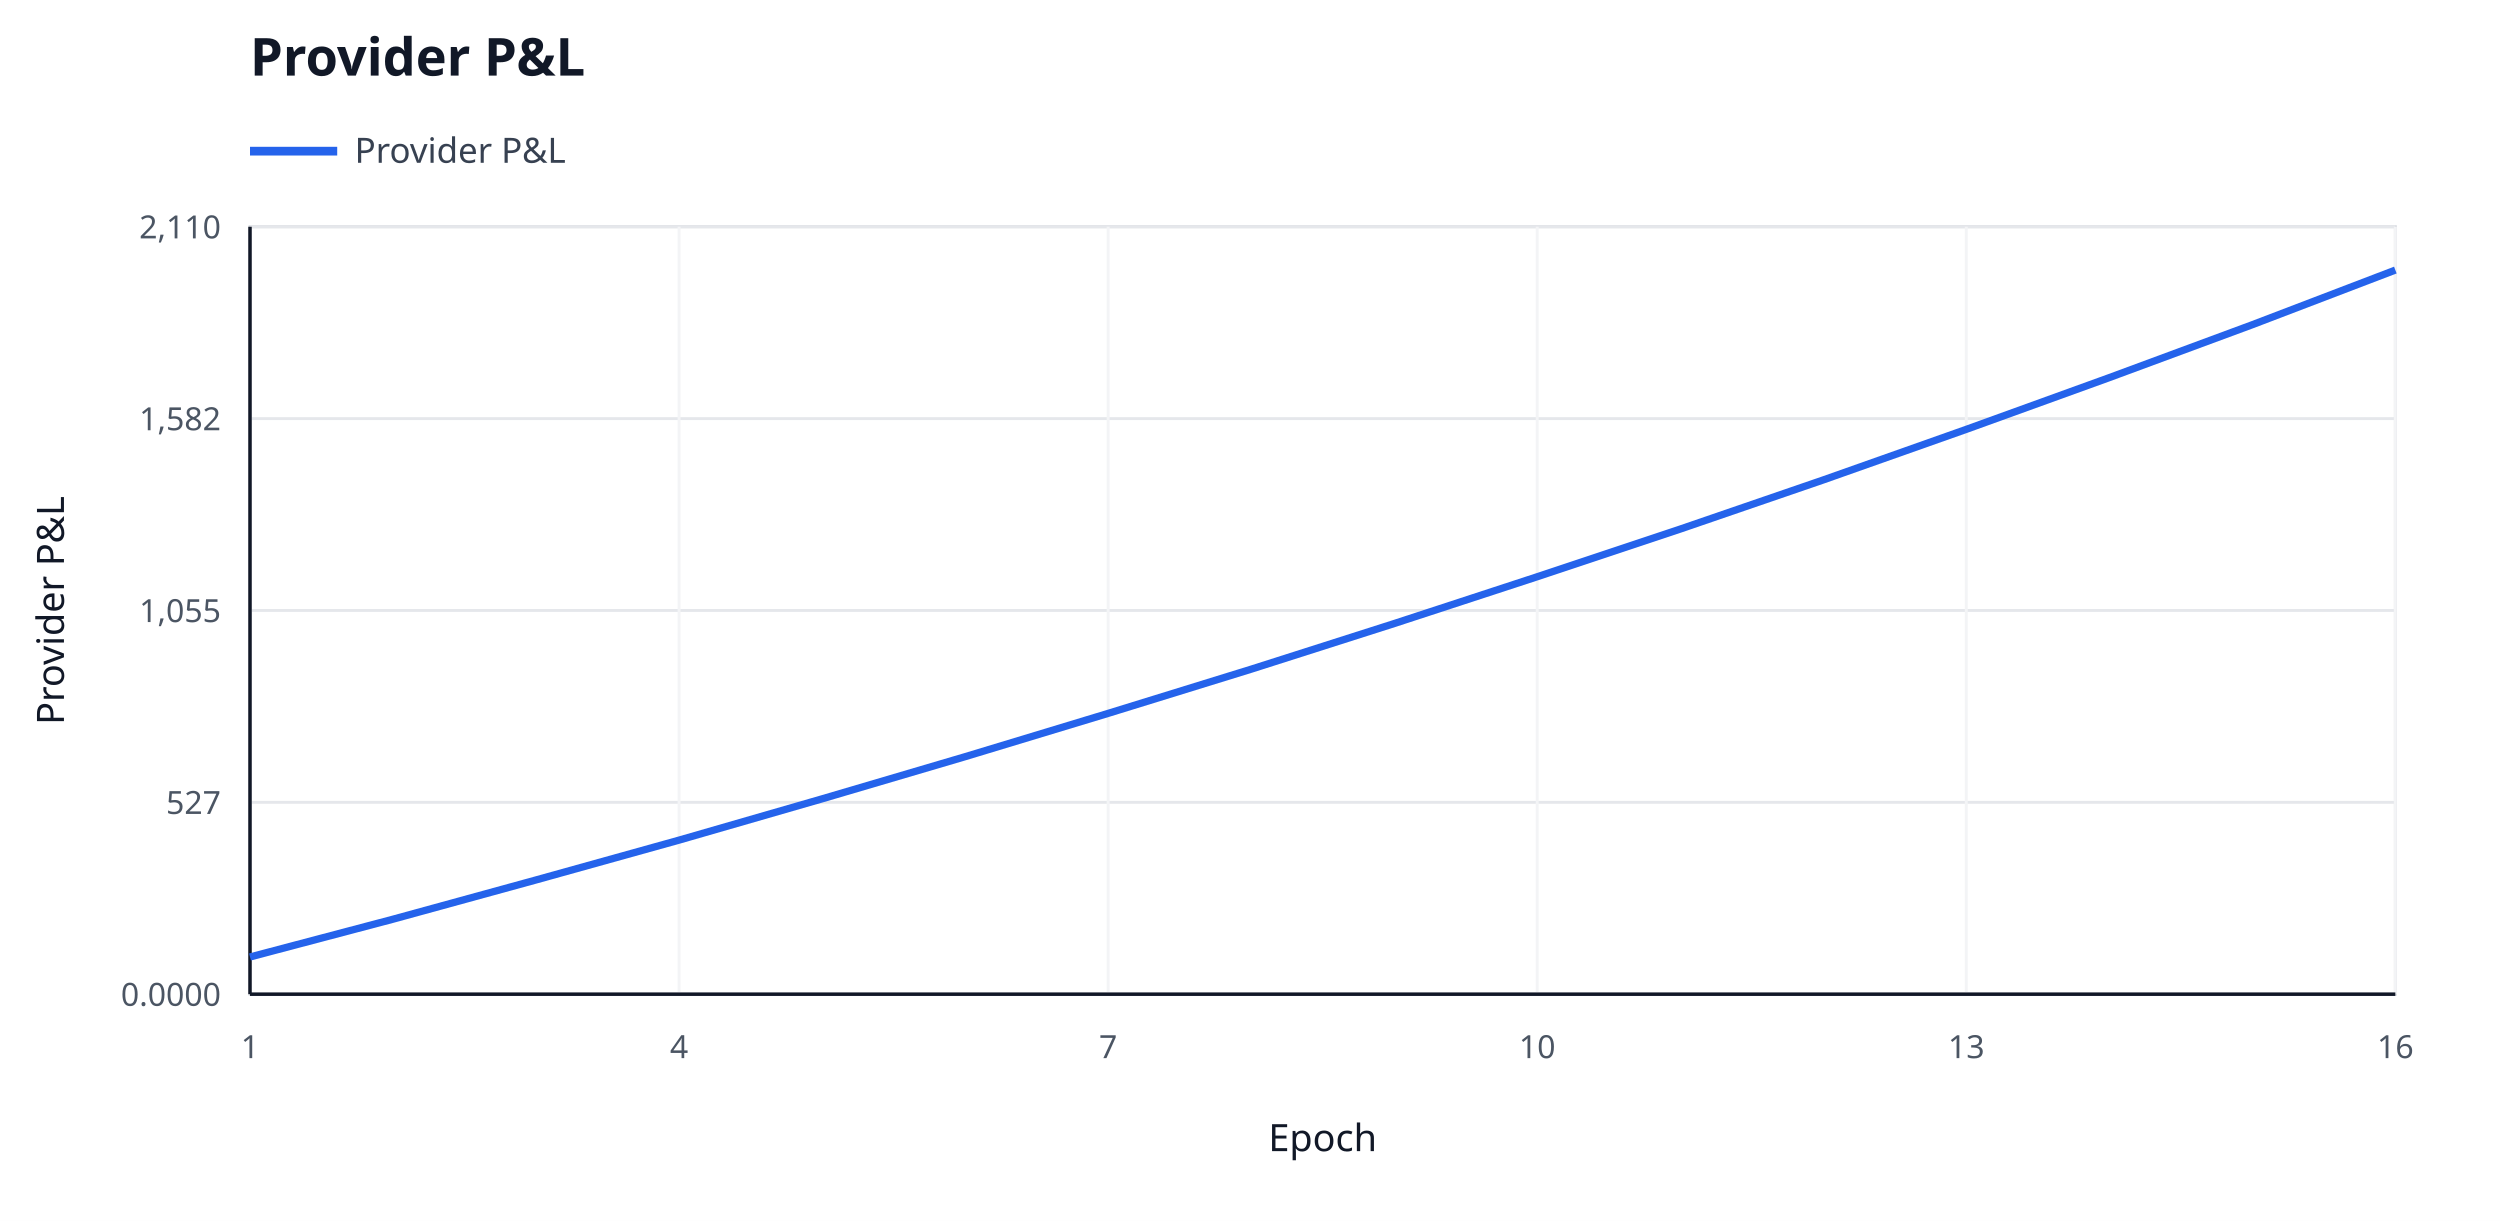
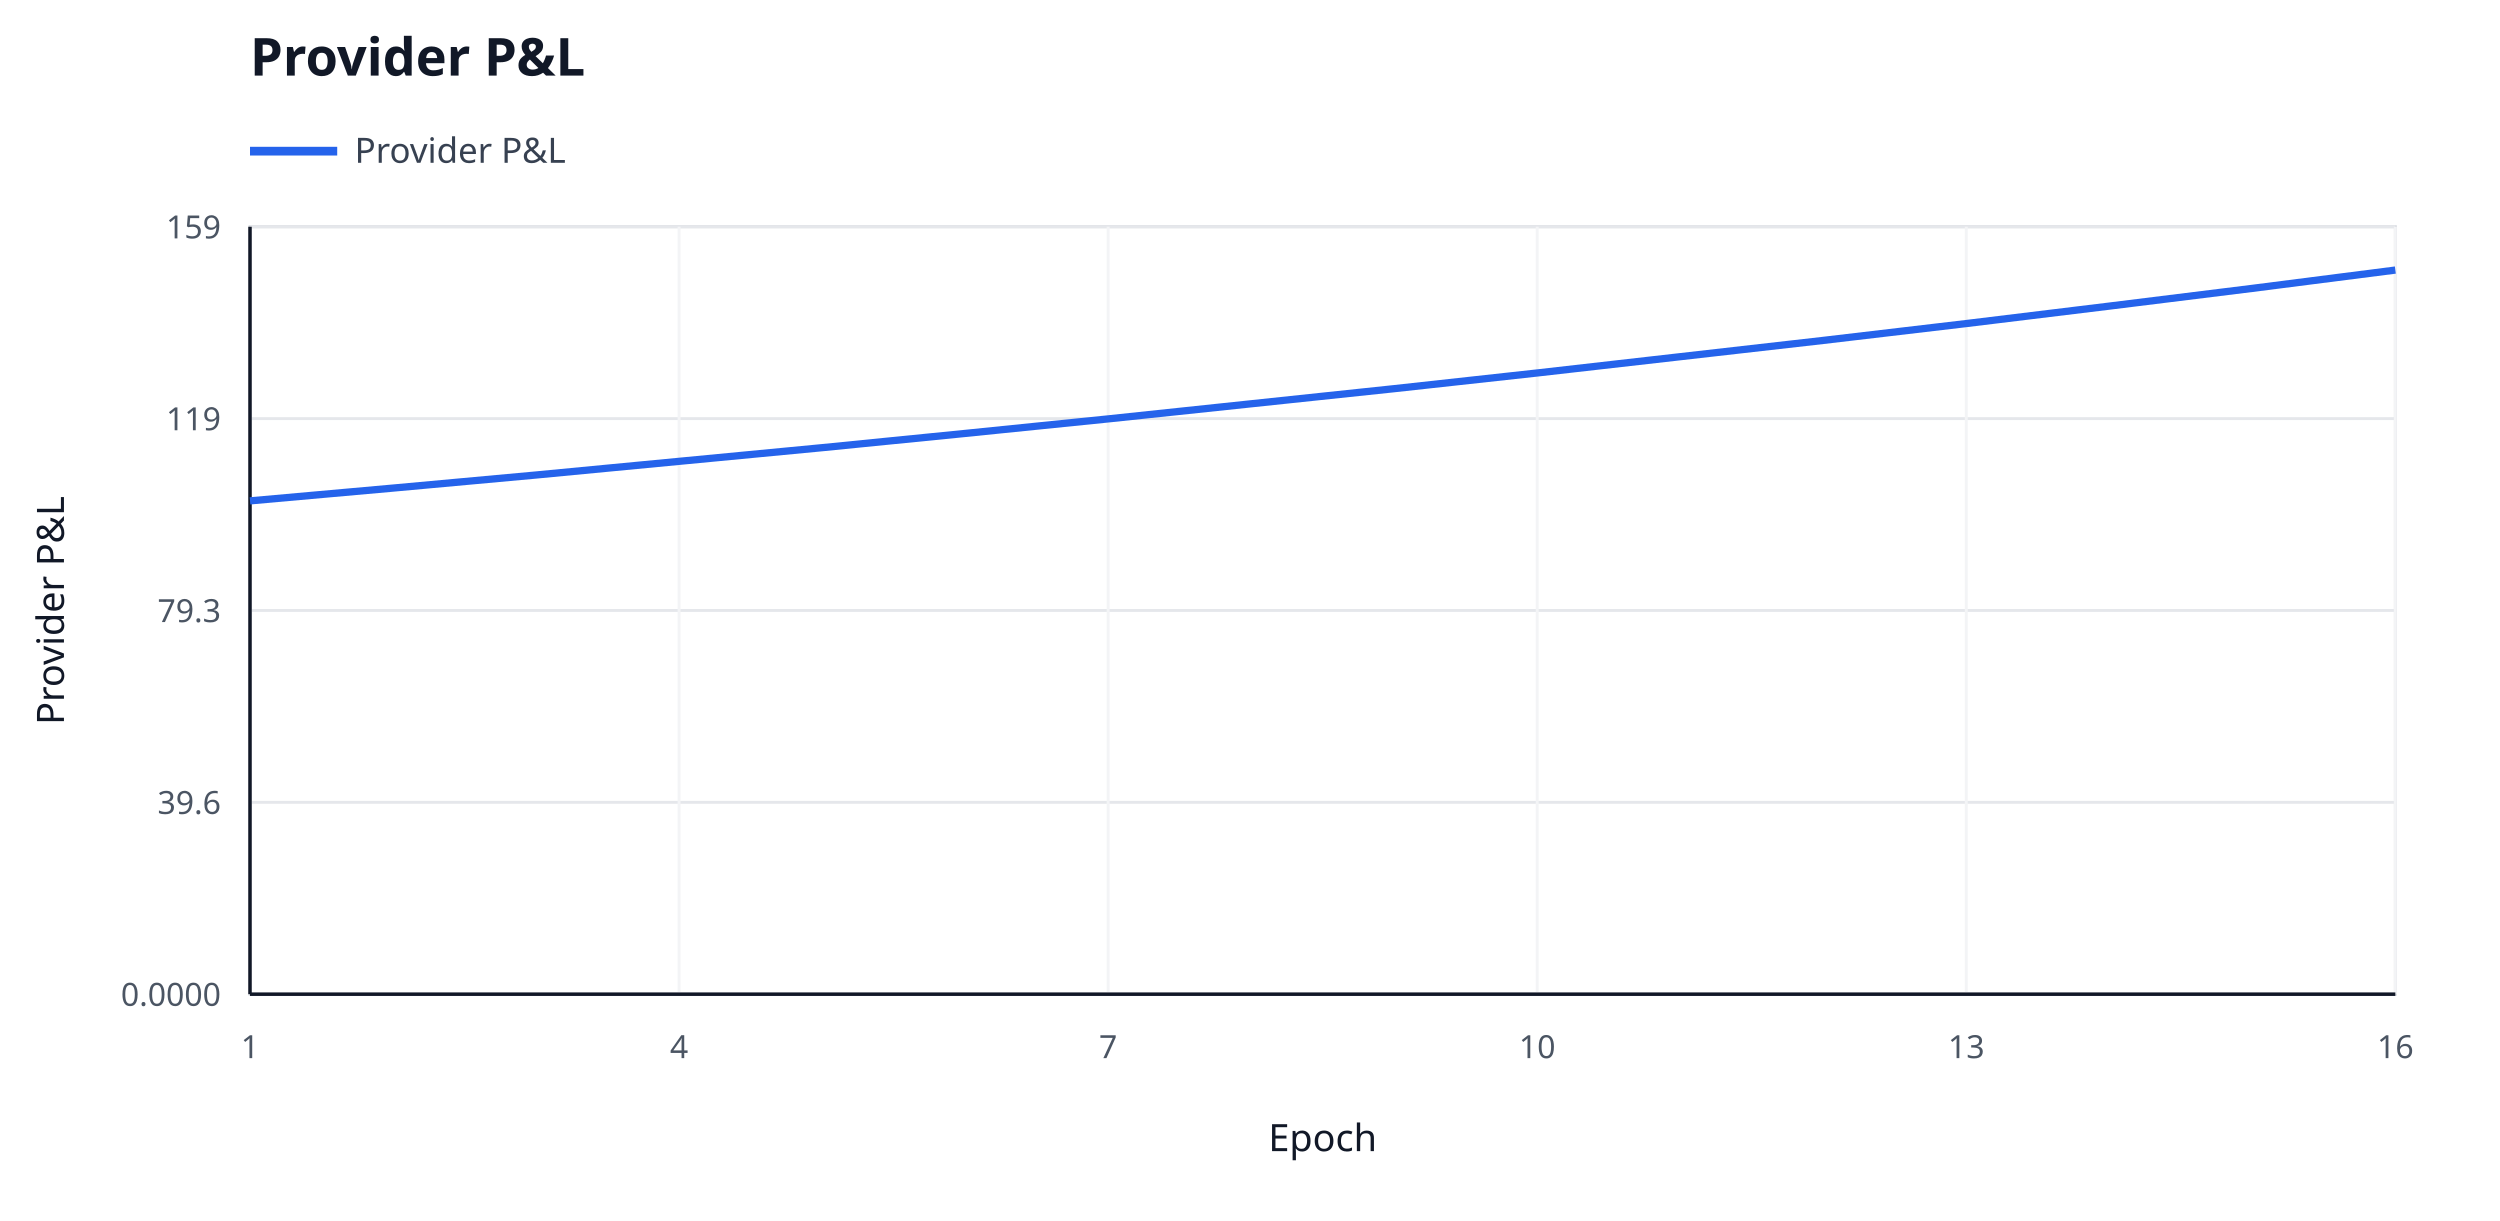
<svg xmlns="http://www.w3.org/2000/svg" width="860" height="420" viewBox="0 0 860 420">
  <rect width="100%" height="100%" fill="#ffffff" />
  <text x="86" y="26" font-family="sans-serif" font-size="18" font-weight="700" fill="#111827">Provider P&amp;L</text>
  <line x1="86" y1="52" x2="116" y2="52" stroke="#2563eb" stroke-width="3" />
  <text x="122" y="56" font-family="sans-serif" font-size="12" fill="#374151">Provider P&amp;L</text>
  <rect x="86" y="78" width="738" height="264" fill="#ffffff" stroke="#d1d5db" />
  <line x1="86" y1="342.0" x2="824" y2="342.0" stroke="#e5e7eb" stroke-width="1" />
  <text x="76" y="346.0" font-family="sans-serif" font-size="11" text-anchor="end" fill="#4b5563">0.0000</text>
  <line x1="86" y1="276.0" x2="824" y2="276.0" stroke="#e5e7eb" stroke-width="1" />
-   <text x="76" y="280.0" font-family="sans-serif" font-size="11" text-anchor="end" fill="#4b5563">527</text>
+   <text x="76" y="280.0" font-family="sans-serif" font-size="11" text-anchor="end" fill="#4b5563">39.6</text>
  <line x1="86" y1="210.0" x2="824" y2="210.0" stroke="#e5e7eb" stroke-width="1" />
-   <text x="76" y="214.0" font-family="sans-serif" font-size="11" text-anchor="end" fill="#4b5563">1,055</text>
+   <text x="76" y="214.0" font-family="sans-serif" font-size="11" text-anchor="end" fill="#4b5563">79.3</text>
  <line x1="86" y1="144.0" x2="824" y2="144.0" stroke="#e5e7eb" stroke-width="1" />
-   <text x="76" y="148.0" font-family="sans-serif" font-size="11" text-anchor="end" fill="#4b5563">1,582</text>
+   <text x="76" y="148.0" font-family="sans-serif" font-size="11" text-anchor="end" fill="#4b5563">119</text>
  <line x1="86" y1="78.0" x2="824" y2="78.0" stroke="#e5e7eb" stroke-width="1" />
-   <text x="76" y="82.0" font-family="sans-serif" font-size="11" text-anchor="end" fill="#4b5563">2,110</text>
+   <text x="76" y="82.0" font-family="sans-serif" font-size="11" text-anchor="end" fill="#4b5563">159</text>
  <line x1="86.0" y1="78" x2="86.0" y2="342" stroke="#f3f4f6" stroke-width="1" />
  <text x="86.0" y="364" font-family="sans-serif" font-size="11" text-anchor="middle" fill="#4b5563">1</text>
  <line x1="233.6" y1="78" x2="233.6" y2="342" stroke="#f3f4f6" stroke-width="1" />
  <text x="233.6" y="364" font-family="sans-serif" font-size="11" text-anchor="middle" fill="#4b5563">4</text>
  <line x1="381.2" y1="78" x2="381.2" y2="342" stroke="#f3f4f6" stroke-width="1" />
  <text x="381.2" y="364" font-family="sans-serif" font-size="11" text-anchor="middle" fill="#4b5563">7</text>
  <line x1="528.8" y1="78" x2="528.8" y2="342" stroke="#f3f4f6" stroke-width="1" />
  <text x="528.8" y="364" font-family="sans-serif" font-size="11" text-anchor="middle" fill="#4b5563">10</text>
  <line x1="676.4" y1="78" x2="676.4" y2="342" stroke="#f3f4f6" stroke-width="1" />
  <text x="676.4" y="364" font-family="sans-serif" font-size="11" text-anchor="middle" fill="#4b5563">13</text>
  <line x1="824.0" y1="78" x2="824.0" y2="342" stroke="#f3f4f6" stroke-width="1" />
  <text x="824.0" y="364" font-family="sans-serif" font-size="11" text-anchor="middle" fill="#4b5563">16</text>
  <line x1="86" y1="342" x2="824" y2="342" stroke="#111827" stroke-width="1.2" />
  <line x1="86" y1="78" x2="86" y2="342" stroke="#111827" stroke-width="1.2" />
  <text x="455.0" y="396" font-family="sans-serif" font-size="13" text-anchor="middle" fill="#111827">Epoch</text>
  <text transform="translate(22 210.0) rotate(-90)" font-family="sans-serif" font-size="13" text-anchor="middle" fill="#111827">Provider P&amp;L</text>
-   <polyline fill="none" stroke="#2563eb" stroke-width="2.5" points="86.0,329.2 135.2,316.2 184.4,302.7 233.6,289.0 282.8,274.8 332.0,260.3 381.2,245.4 430.4,230.2 479.6,214.5 528.8,198.4 578.0,182.0 627.2,165.1 676.4,147.7 725.6,129.9 774.8,111.7 824.0,92.9" />
+   <polyline fill="none" stroke="#2563eb" stroke-width="2.5" points="86.0,172.3 135.2,167.9 184.4,163.4 233.6,158.7 282.8,154.0 332.0,149.1 381.2,144.1 430.4,138.9 479.6,133.7 528.8,128.3 578.0,122.7 627.2,117.1 676.4,111.3 725.6,105.3 774.8,99.2 824.0,92.9" />
</svg>
